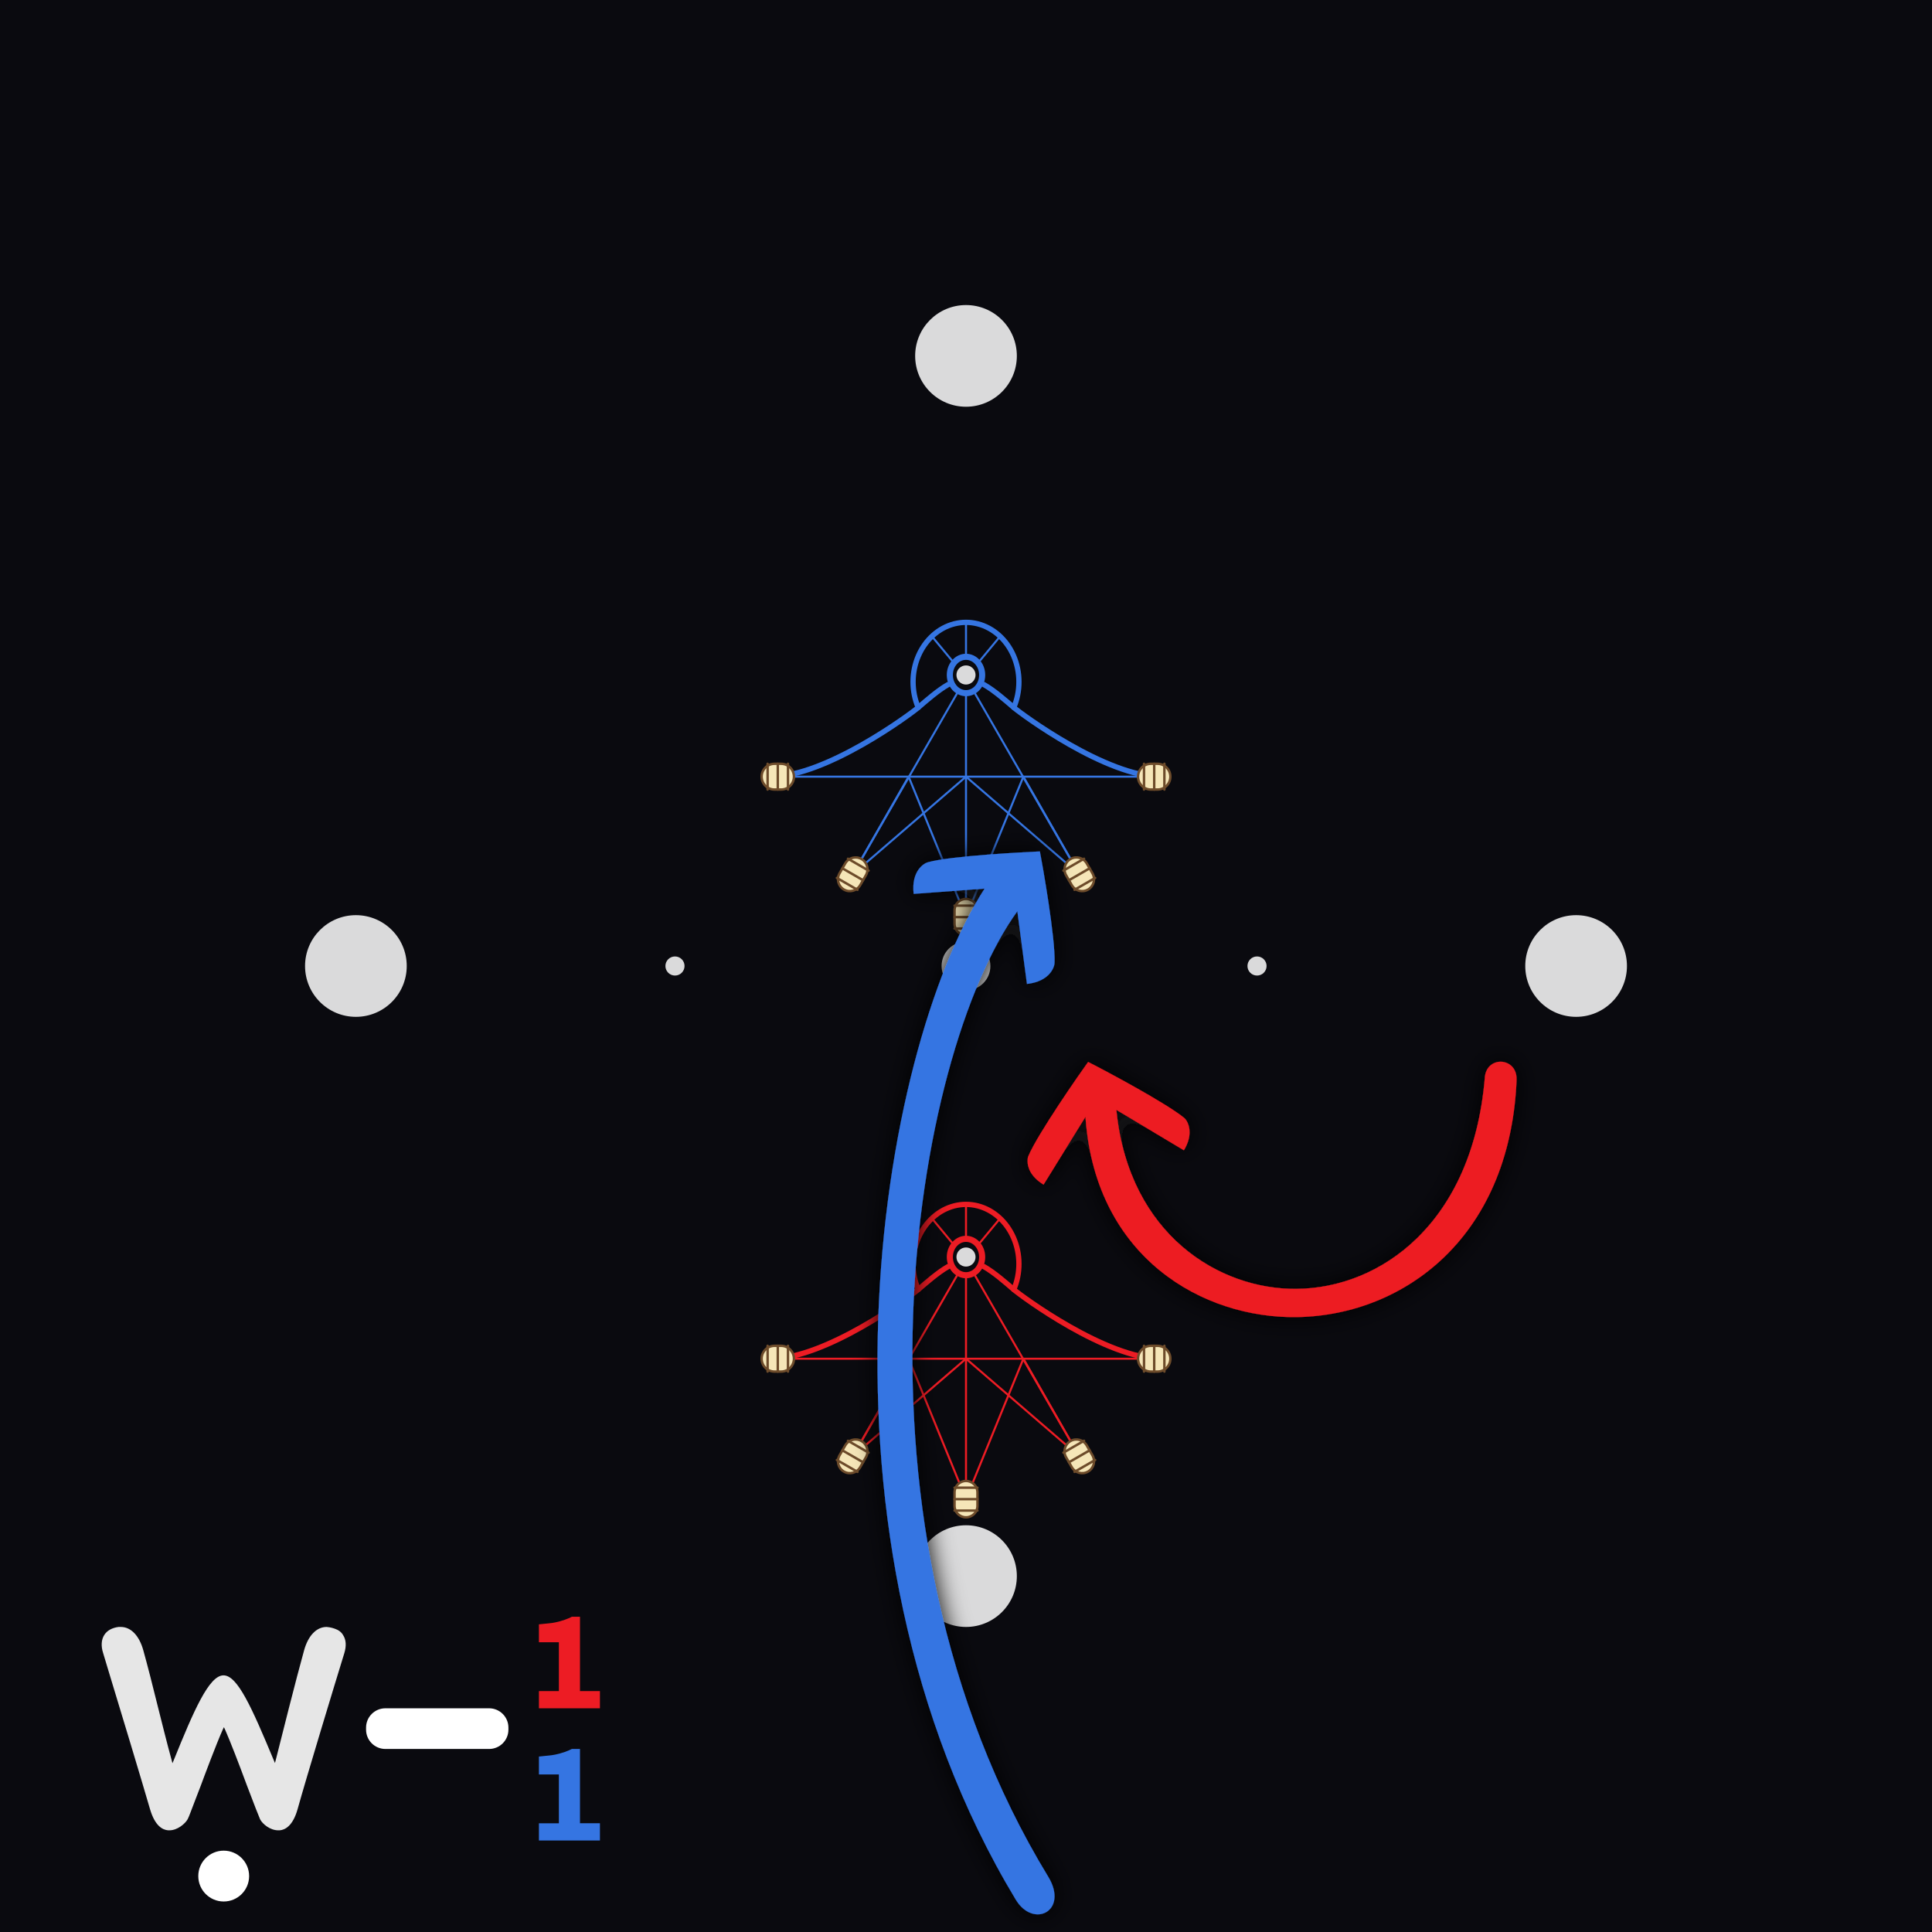
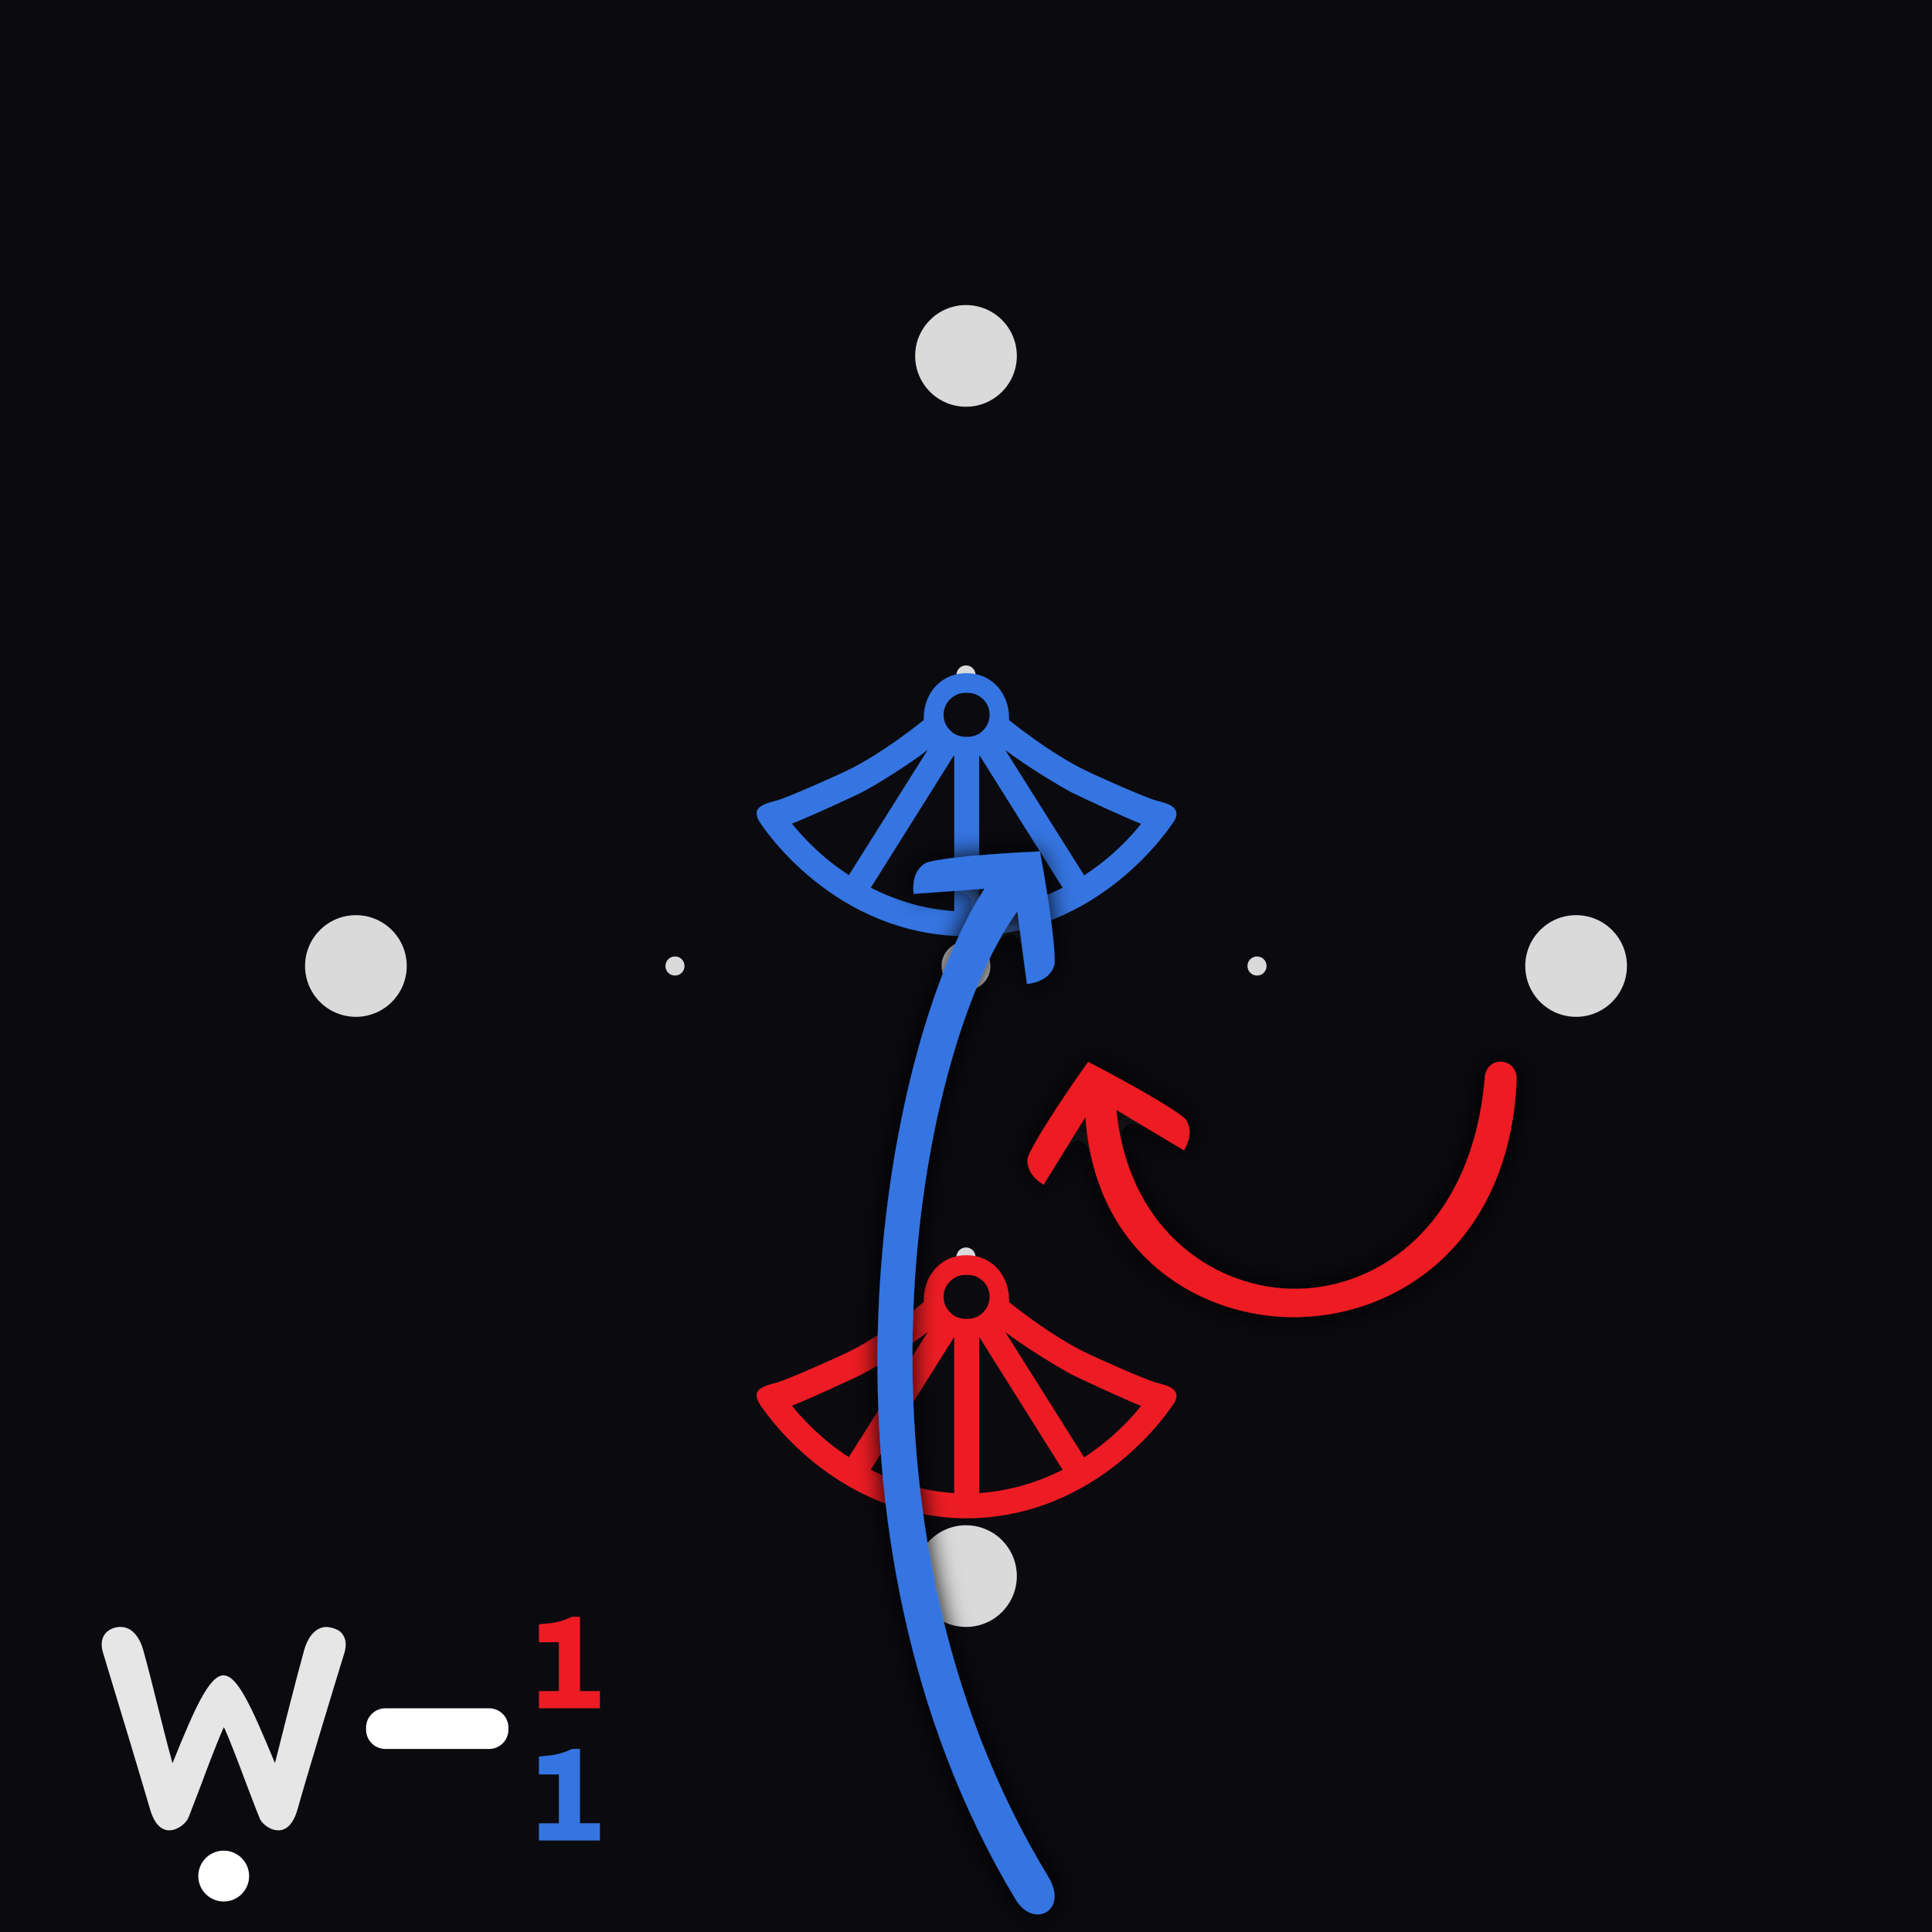
<svg xmlns="http://www.w3.org/2000/svg" viewBox="0 0 950 950" width="950" height="950">
  <defs>
    <filter id="arrow-halo" x="-20%" y="-20%" width="140%" height="140%">
      <feDropShadow dx="0" dy="0" stdDeviation="6" flood-color="#0a0a0f" />
      <feDropShadow dx="0" dy="0" stdDeviation="6" flood-color="#0a0a0f" />
      <feDropShadow dx="0" dy="0" stdDeviation="6" flood-color="#0a0a0f" />
    </filter>
  </defs>
  <rect width="950" height="950" fill="#0a0a0f" />
  <g style="color: #ffffff" opacity="0.85">
    <circle cx="475" cy="475" r="12" fill="#ffffff" />
    <circle cx="475" cy="175" r="25" fill="#ffffff" />
    <circle cx="775" cy="475" r="25" fill="#ffffff" />
    <circle cx="475" cy="775" r="25" fill="#ffffff" />
    <circle cx="175" cy="475" r="25" fill="#ffffff" />
    <circle cx="475" cy="331.9" r="4.7" fill="#ffffff" />
    <circle cx="618.1" cy="475" r="4.7" fill="#ffffff" />
    <circle cx="475" cy="618.1" r="4.7" fill="#ffffff" />
    <circle cx="331.9" cy="475" r="4.7" fill="#ffffff" />
  </g>
  <g transform="translate(475, 331.9) rotate(90) translate(-130, -103.5)">
-     <g data-fan-frame="" fill="none" stroke="#3575E2" stroke-linecap="round" stroke-linejoin="round">
-       <ellipse data-fire-grip-ring="" cx="130" cy="103.5" rx="8.942" ry="7.95" stroke-width="3" />
-       <path data-fire-grip-shell="" d="M 146 80.005 L 144.501 79.415 L 142.967 78.9 L 141.404 78.462 L 139.815 78.103 L 138.206 77.824 L 136.582 77.625 L 134.948 77.507 L 133.31 77.471 L 131.671 77.516 L 130.038 77.642 L 128.416 77.85 L 126.809 78.138 L 125.223 78.506 L 123.662 78.951 L 122.132 79.474 L 120.637 80.073 L 119.183 80.744 L 117.772 81.487 L 116.411 82.299 L 115.103 83.177 L 113.853 84.119 L 112.663 85.122 L 111.539 86.182 L 110.483 87.297 L 109.499 88.463 L 108.59 89.675 L 107.758 90.931 L 107.007 92.226 L 106.339 93.557 L 105.755 94.919 L 105.258 96.308 L 104.85 97.719 L 104.531 99.148 L 104.302 100.591 L 104.164 102.043 L 104.118 103.5 L 104.164 104.957 L 104.302 106.409 L 104.531 107.852 L 104.85 109.281 L 105.258 110.692 L 105.755 112.081 L 106.339 113.443 L 107.007 114.774 L 107.758 116.069 L 108.59 117.325 L 109.499 118.537 L 110.483 119.703 L 111.539 120.818 L 112.663 121.878 L 113.853 122.881 L 115.103 123.823 L 116.411 124.701 L 117.772 125.513 L 119.183 126.256 L 120.637 126.927 L 122.132 127.526 L 123.662 128.048 L 125.223 128.494 L 126.809 128.862 L 128.416 129.15 L 130.038 129.358 L 131.671 129.484 L 133.31 129.53 L 134.948 129.493 L 136.582 129.375 L 138.206 129.176 L 139.815 128.897 L 141.404 128.538 L 142.967 128.1 L 144.501 127.585 L 146 126.995" stroke-width="2.6" />
-       <path data-fire-grip-bridge="1" d="M 123.428 97.032 L 111.001 86.735" />
-       <path data-fire-grip-bridge="2" d="M 119.955 103.5 L 104.118 103.5" />
-       <path data-fire-grip-bridge="3" d="M 123.428 109.968 L 111.001 120.265" />
-       <path data-fire-rail="left" d="M 134.694 94.737 C 137.51 89.729 142.674 83.887 146 80.005 C 149.325 76.122 179.999 34.645 179.999 7.617" stroke-width="2.6" />
-       <path data-fire-spine="2" d="M 139.388 98.91 L 231.148 45.985" />
-       <path data-fire-spine="3" d="M 140.045 103.5 L 252.81 103.5" />
-       <path data-fire-spine="4" d="M 139.388 108.09 L 231.148 161.015" />
-       <path data-fire-rail="right" d="M 134.694 112.263 C 137.51 117.271 142.674 123.113 146 126.995 C 149.325 130.878 179.999 172.355 179.999 199.383" stroke-width="2.6" />
-       <path data-fire-webbing="WickHorizon" d="M 179.999 10.955 L 179.999 196.045" />
-       <path data-fire-webbing="UpperLeftStar" d="M 249.054 103.5 L 179.999 75.29 L 227.997 47.802 L 179.999 103.5" />
-       <path data-fire-webbing="UpperRightStar" d="M 249.054 103.5 L 179.999 131.709 L 227.997 159.198 L 179.999 103.5" />
-     </g>
-     <g data-fire-wick="1" fill="#f5e6b8" stroke="#6d4b2a" stroke-width="1.2" stroke-linecap="round">
-       <rect x="-7.95" y="-6.337" width="15.899" height="12.674" rx="6.337" transform="translate(179.9987 10.9552) rotate(-90)" />
-       <path data-fire-wick-wrap="1-1" d="M 173.662 15.963 L 186.336 15.963" />
-       <path data-fire-wick-wrap="1-2" d="M 173.662 10.955 L 186.336 10.955" />
-       <path data-fire-wick-wrap="1-3" d="M 173.662 5.948 L 186.336 5.948" />
-     </g>
-     <g data-fire-wick="2" fill="#f5e6b8" stroke="#6d4b2a" stroke-width="1.2" stroke-linecap="round">
-       <rect x="-8.66" y="-5.851" width="17.32" height="11.701" rx="5.851" transform="translate(227.9974 47.8017) rotate(-29.9754)" />
-       <path data-fire-wick-wrap="2-1" d="M 220.349 45.459 L 226.195 55.595" />
-       <path data-fire-wick-wrap="2-2" d="M 225.074 42.734 L 230.921 52.87" />
-       <path data-fire-wick-wrap="2-3" d="M 229.8 40.008 L 235.646 50.144" />
-     </g>
-     <g data-fire-wick="3" fill="#f5e6b8" stroke="#6d4b2a" stroke-width="1.2" stroke-linecap="round">
-       <rect x="-8.942" y="-5.634" width="17.884" height="11.267" rx="5.634" transform="translate(249.0545 103.5) rotate(0)" />
-       <path data-fire-wick-wrap="3-1" d="M 243.422 97.867 L 243.422 109.133" />
-       <path data-fire-wick-wrap="3-2" d="M 249.054 97.867 L 249.054 109.133" />
-       <path data-fire-wick-wrap="3-3" d="M 254.687 97.867 L 254.687 109.133" />
-     </g>
-     <g data-fire-wick="4" fill="#f5e6b8" stroke="#6d4b2a" stroke-width="1.2" stroke-linecap="round">
-       <rect x="-8.66" y="-5.851" width="17.32" height="11.701" rx="5.851" transform="translate(227.9974 159.1983) rotate(29.9754)" />
-       <path data-fire-wick-wrap="4-1" d="M 226.195 151.405 L 220.349 161.541" />
-       <path data-fire-wick-wrap="4-2" d="M 230.921 154.13 L 225.074 164.266" />
-       <path data-fire-wick-wrap="4-3" d="M 235.646 156.856 L 229.8 166.992" />
-     </g>
-     <g data-fire-wick="5" fill="#f5e6b8" stroke="#6d4b2a" stroke-width="1.2" stroke-linecap="round">
-       <rect x="-7.95" y="-6.337" width="15.899" height="12.674" rx="6.337" transform="translate(179.9987 196.0448) rotate(90)" />
-       <path data-fire-wick-wrap="5-1" d="M 186.336 191.037 L 173.662 191.037" />
-       <path data-fire-wick-wrap="5-2" d="M 186.336 196.045 L 173.662 196.045" />
-       <path data-fire-wick-wrap="5-3" d="M 186.336 201.052 L 173.662 201.052" />
-     </g>
+     <style type="text/css">
+ 	.st0-blue{fill:#3575E2;}
+ </style>
+     <path class="st0-blue" d="M201.9 205.2c2.3-1.4 56.2-36.2 56.6-102-.4-65.8-54.4-100.5-56.6-102q-2.85-1.8-5.1-.9c-2.7 1.1-3.7 4.7-4.7 8.3-.2.6-.3 1.3-.5 1.9-1.5 5.1-11.1 27-14.9 34.7-2.4 5-9.6 18.4-24.5 37.1-.7 0-1.4 0-1.9.1H149c-11.7 1.1-19.9 9.6-19.9 20.9s8.2 19.8 19.9 20.9h1.3c.5.1 1.3.1 1.9.1 14.9 18.7 22.1 32.1 24.5 37.1 3.8 7.8 13.4 29.7 14.9 34.7.2.6.3 1.3.5 1.9 1 3.5 2 7.2 4.7 8.3 1.5.4 3.2 0 5.1-1.1zM179.2 66.1c4-6.4 7.4-12.3 8.7-14.8 3-6.2 12-25.5 15.3-33.9 6.4 5.1 16.6 14.5 25.3 28l-61.6 38.8c3.6-4.8 8.3-11.7 12.3-18.1zM234.6 56a107 107 0 0 1 11.5 41h-76.4c-.1-.1-.1-.1-.1-.2zM142 111.4c-.9-.9-1.7-2-2.4-3.5-.5-1.2-.8-2.7-.8-4.1v-1.2c0-1.4.3-2.9.8-4.1.7-1.4 1.4-2.5 2.4-3.5 1.9-2 4.6-3.1 7.6-3.1 2.9 0 5.6 1.1 7.6 3.2 1 .9 1.9 2 2.4 3.5.5 1.1.8 2.6.8 4v1.2c0 1.4-.3 2.9-.8 4-.5 1.4-1.3 2.5-2.4 3.5-2 2.1-4.6 3.2-7.6 3.2s-5.7-1.1-7.6-3.1zm27.6-1.9c0-.1 0-.1.1-.2h76.4c-.9 14.1-4.8 27.8-11.5 41zm18.3 45.6c-1.3-2.5-4.6-8.4-8.7-14.8-4-6.4-8.7-13.3-12.4-18l61.6 38.8c-8.7 13.5-18.9 22.8-25.3 28-3.3-8.5-12.2-27.8-15.2-34z" />
  </g>
  <g transform="translate(475, 618.1) rotate(90) translate(-130, -103.5)">
-     <g data-fan-frame="" fill="none" stroke="#ED1C24" stroke-linecap="round" stroke-linejoin="round">
-       <ellipse data-fire-grip-ring="" cx="130" cy="103.5" rx="8.942" ry="7.95" stroke-width="3" />
-       <path data-fire-grip-shell="" d="M 146 80.005 L 144.501 79.415 L 142.967 78.9 L 141.404 78.462 L 139.815 78.103 L 138.206 77.824 L 136.582 77.625 L 134.948 77.507 L 133.31 77.471 L 131.671 77.516 L 130.038 77.642 L 128.416 77.85 L 126.809 78.138 L 125.223 78.506 L 123.662 78.951 L 122.132 79.474 L 120.637 80.073 L 119.183 80.744 L 117.772 81.487 L 116.411 82.299 L 115.103 83.177 L 113.853 84.119 L 112.663 85.122 L 111.539 86.182 L 110.483 87.297 L 109.499 88.463 L 108.59 89.675 L 107.758 90.931 L 107.007 92.226 L 106.339 93.557 L 105.755 94.919 L 105.258 96.308 L 104.85 97.719 L 104.531 99.148 L 104.302 100.591 L 104.164 102.043 L 104.118 103.5 L 104.164 104.957 L 104.302 106.409 L 104.531 107.852 L 104.85 109.281 L 105.258 110.692 L 105.755 112.081 L 106.339 113.443 L 107.007 114.774 L 107.758 116.069 L 108.59 117.325 L 109.499 118.537 L 110.483 119.703 L 111.539 120.818 L 112.663 121.878 L 113.853 122.881 L 115.103 123.823 L 116.411 124.701 L 117.772 125.513 L 119.183 126.256 L 120.637 126.927 L 122.132 127.526 L 123.662 128.048 L 125.223 128.494 L 126.809 128.862 L 128.416 129.15 L 130.038 129.358 L 131.671 129.484 L 133.31 129.53 L 134.948 129.493 L 136.582 129.375 L 138.206 129.176 L 139.815 128.897 L 141.404 128.538 L 142.967 128.1 L 144.501 127.585 L 146 126.995" stroke-width="2.6" />
-       <path data-fire-grip-bridge="1" d="M 123.428 97.032 L 111.001 86.735" />
-       <path data-fire-grip-bridge="2" d="M 119.955 103.5 L 104.118 103.5" />
-       <path data-fire-grip-bridge="3" d="M 123.428 109.968 L 111.001 120.265" />
-       <path data-fire-rail="left" d="M 134.694 94.737 C 137.51 89.729 142.674 83.887 146 80.005 C 149.325 76.122 179.999 34.645 179.999 7.617" stroke-width="2.6" />
-       <path data-fire-spine="2" d="M 139.388 98.91 L 231.148 45.985" />
-       <path data-fire-spine="3" d="M 140.045 103.5 L 252.81 103.5" />
-       <path data-fire-spine="4" d="M 139.388 108.09 L 231.148 161.015" />
-       <path data-fire-rail="right" d="M 134.694 112.263 C 137.51 117.271 142.674 123.113 146 126.995 C 149.325 130.878 179.999 172.355 179.999 199.383" stroke-width="2.6" />
-       <path data-fire-webbing="WickHorizon" d="M 179.999 10.955 L 179.999 196.045" />
-       <path data-fire-webbing="UpperLeftStar" d="M 249.054 103.5 L 179.999 75.29 L 227.997 47.802 L 179.999 103.5" />
-       <path data-fire-webbing="UpperRightStar" d="M 249.054 103.5 L 179.999 131.709 L 227.997 159.198 L 179.999 103.5" />
-     </g>
-     <g data-fire-wick="1" fill="#f5e6b8" stroke="#6d4b2a" stroke-width="1.2" stroke-linecap="round">
-       <rect x="-7.95" y="-6.337" width="15.899" height="12.674" rx="6.337" transform="translate(179.9987 10.9552) rotate(-90)" />
-       <path data-fire-wick-wrap="1-1" d="M 173.662 15.963 L 186.336 15.963" />
-       <path data-fire-wick-wrap="1-2" d="M 173.662 10.955 L 186.336 10.955" />
-       <path data-fire-wick-wrap="1-3" d="M 173.662 5.948 L 186.336 5.948" />
-     </g>
-     <g data-fire-wick="2" fill="#f5e6b8" stroke="#6d4b2a" stroke-width="1.2" stroke-linecap="round">
-       <rect x="-8.66" y="-5.851" width="17.32" height="11.701" rx="5.851" transform="translate(227.9974 47.8017) rotate(-29.9754)" />
-       <path data-fire-wick-wrap="2-1" d="M 220.349 45.459 L 226.195 55.595" />
-       <path data-fire-wick-wrap="2-2" d="M 225.074 42.734 L 230.921 52.87" />
-       <path data-fire-wick-wrap="2-3" d="M 229.8 40.008 L 235.646 50.144" />
-     </g>
-     <g data-fire-wick="3" fill="#f5e6b8" stroke="#6d4b2a" stroke-width="1.2" stroke-linecap="round">
-       <rect x="-8.942" y="-5.634" width="17.884" height="11.267" rx="5.634" transform="translate(249.0545 103.5) rotate(0)" />
-       <path data-fire-wick-wrap="3-1" d="M 243.422 97.867 L 243.422 109.133" />
-       <path data-fire-wick-wrap="3-2" d="M 249.054 97.867 L 249.054 109.133" />
-       <path data-fire-wick-wrap="3-3" d="M 254.687 97.867 L 254.687 109.133" />
-     </g>
-     <g data-fire-wick="4" fill="#f5e6b8" stroke="#6d4b2a" stroke-width="1.2" stroke-linecap="round">
-       <rect x="-8.66" y="-5.851" width="17.32" height="11.701" rx="5.851" transform="translate(227.9974 159.1983) rotate(29.9754)" />
-       <path data-fire-wick-wrap="4-1" d="M 226.195 151.405 L 220.349 161.541" />
-       <path data-fire-wick-wrap="4-2" d="M 230.921 154.13 L 225.074 164.266" />
-       <path data-fire-wick-wrap="4-3" d="M 235.646 156.856 L 229.8 166.992" />
-     </g>
-     <g data-fire-wick="5" fill="#f5e6b8" stroke="#6d4b2a" stroke-width="1.2" stroke-linecap="round">
-       <rect x="-7.95" y="-6.337" width="15.899" height="12.674" rx="6.337" transform="translate(179.9987 196.0448) rotate(90)" />
-       <path data-fire-wick-wrap="5-1" d="M 186.336 191.037 L 173.662 191.037" />
-       <path data-fire-wick-wrap="5-2" d="M 186.336 196.045 L 173.662 196.045" />
-       <path data-fire-wick-wrap="5-3" d="M 186.336 201.052 L 173.662 201.052" />
-     </g>
+     <style type="text/css">
+ 	.st0-red{fill:#ED1C24;}
+ </style>
+     <path class="st0-red" d="M201.9 205.2c2.3-1.4 56.2-36.2 56.6-102-.4-65.8-54.4-100.5-56.6-102q-2.85-1.8-5.1-.9c-2.7 1.1-3.7 4.7-4.7 8.3-.2.6-.3 1.3-.5 1.9-1.5 5.1-11.1 27-14.9 34.7-2.4 5-9.6 18.4-24.5 37.1-.7 0-1.4 0-1.9.1H149c-11.7 1.1-19.9 9.6-19.9 20.9s8.2 19.8 19.9 20.9h1.3c.5.1 1.3.1 1.9.1 14.9 18.7 22.1 32.1 24.5 37.1 3.8 7.8 13.4 29.7 14.9 34.7.2.6.3 1.3.5 1.9 1 3.5 2 7.2 4.7 8.3 1.5.4 3.2 0 5.1-1.1zM179.2 66.1c4-6.4 7.4-12.3 8.7-14.8 3-6.2 12-25.5 15.3-33.9 6.4 5.1 16.6 14.5 25.3 28l-61.6 38.8c3.6-4.8 8.3-11.7 12.3-18.1zM234.6 56a107 107 0 0 1 11.5 41h-76.4c-.1-.1-.1-.1-.1-.2zM142 111.4c-.9-.9-1.7-2-2.4-3.5-.5-1.2-.8-2.7-.8-4.1v-1.2c0-1.4.3-2.9.8-4.1.7-1.4 1.4-2.5 2.4-3.5 1.9-2 4.6-3.1 7.6-3.1 2.9 0 5.6 1.1 7.6 3.2 1 .9 1.9 2 2.4 3.5.5 1.1.8 2.6.8 4v1.2c0 1.4-.3 2.9-.8 4-.5 1.4-1.3 2.5-2.4 3.5-2 2.1-4.6 3.2-7.6 3.2s-5.7-1.1-7.6-3.1zm27.6-1.9c0-.1 0-.1.1-.2h76.4c-.9 14.1-4.8 27.8-11.5 41zm18.3 45.6c-1.3-2.5-4.6-8.4-8.7-14.8-4-6.4-8.7-13.3-12.4-18l61.6 38.8c-8.7 13.5-18.9 22.8-25.3 28-3.3-8.5-12.2-27.8-15.2-34z" />
  </g>
  <g filter="url(#arrow-halo)" transform="translate(475, 680) rotate(270) translate(-261.35, -43.55)">
    <path d="M522.7 79.9c-.1 0 0 0 0 0-6.2 1.2-42.8 7.7-54.8 7.2-1.8 0-9.1-2.1-10.4-13.6l35.8-4.7C422 17.4 191.8-21.6 18.5 84 1.7 94.2-7.2 76.7 7.3 68 186.2-39.9 424 .7 504.4 52.7l-2.6-34.9c11.5-1.3 15.2 5.3 15.6 7.1 3.2 11.6 5 48.8 5.3 55" style="fill:#3575E2" />
  </g>
  <g filter="url(#arrow-halo)" transform="translate(625, 585) rotate(90) translate(-63.45, -121.25)">
    <path d="M49.4 241c-1.2 0-2.1-.2-2.5-.4C36 236 6 215.1.6 211.2c4-7.9 20.3-38.5 27.5-47.2.6-.8 3-2.7 7.1-2.7 2.8 0 5.8.9 8.9 2.8l-19.9 33.2 1-.1c60.3-6.4 87.3-50.3 87-88.3-.3-41.7-32.4-86.6-103.3-92.7C3 16 .4 11.9.5 8.2S3.3.5 9 .5h.5c36 1.5 66.1 13.8 87.1 35.6 18.5 19.2 29 44.9 29.5 72.2.8 46.5-29.2 98.8-97 104.1l-1.5.1L61 233.1c-4.2 6.8-9 7.9-11.6 7.9" style="fill:#ED1C24" />
  </g>
  <g transform="translate(50, 800)">
    <svg width="120" height="100" viewBox="0 0 120 100">
      <path fill="#e6e6e6" d="M119.3 12.9c-4.6 14.9-18.8 61.7-23 76.8-2.3 8.1-6.1 10.1-8.8 10.3h-.7c-4 0-7.7-3.1-8.9-5.4-.7-1.6-2.9-7.2-6.5-16.7-3.8-10.3-8.2-21.7-10.8-27.6l-.5-1-.5 1c-3.3 7.4-9.2 23.2-10.9 27.8-.9 2.3-1.7 4.5-2.5 6.5-1.9 4.9-3.3 8.8-3.9 9.9-1.2 2.2-5 5.5-9 5.5h-.6c-2.8-.2-6.5-2.2-8.9-10.3C20 76.6 8.9 39.8 3.5 22.1c-1.3-4.3-2.3-7.6-2.8-9.3-1.1-3.4-.9-6.6.6-8.9C2.7 1.7 5.2.4 8.3 0h1.1c5 0 9.1 4.3 11.1 11.6 2.2 7.9 4.6 17.4 7.1 27.5 1.9 7.5 4.3 17.3 6.8 26.4l.4 1.5.6-1.4c9.9-24.5 17.4-41.8 24.5-41.8 6.9 0 13.9 15.8 24.7 41.7l.6 1.4.4-1.5c2-8 10.2-40.6 13.9-53.8 2-7.3 6.1-11.6 11.1-11.6a15 15 0 0 1 5.3 1.4c1.2.6 2.2 1.5 2.8 2.6 1.5 2.3 1.7 5.3.6 8.9" />
    </svg>
    <rect x="130" y="40" width="70" height="20" rx="9.5" ry="9.5" fill="#ffffff" />
    <svg x="215" y="-5" width="30" height="45" viewBox="0 0 30 45">
      <g id="Layer_1-2" data-name="Layer 1">
        <path fill="#ED1C24" d="m30,36.54v8.46H0v-8.46h9.81V12.52H0V3.72l3.31-.34c2.28-.23,3.71-.27,7.06-1.18,3.44-.93,5.83-2.21,5.83-2.21h3.99v36.54h9.81Z" />
      </g>
    </svg>
    <svg x="215" y="60" width="30" height="45" viewBox="0 0 30 45">
      <g id="Layer_1-2" data-name="Layer 1">
        <path fill="#3575E2" d="m30,36.54v8.46H0v-8.46h9.81V12.52H0V3.72l3.31-.34c2.28-.23,3.71-.27,7.06-1.18,3.44-.93,5.83-2.21,5.83-2.21h3.99v36.54h9.81Z" />
      </g>
    </svg>
    <circle cx="60" cy="122.5" r="12.5" fill="#ffffff" />
  </g>
</svg>
